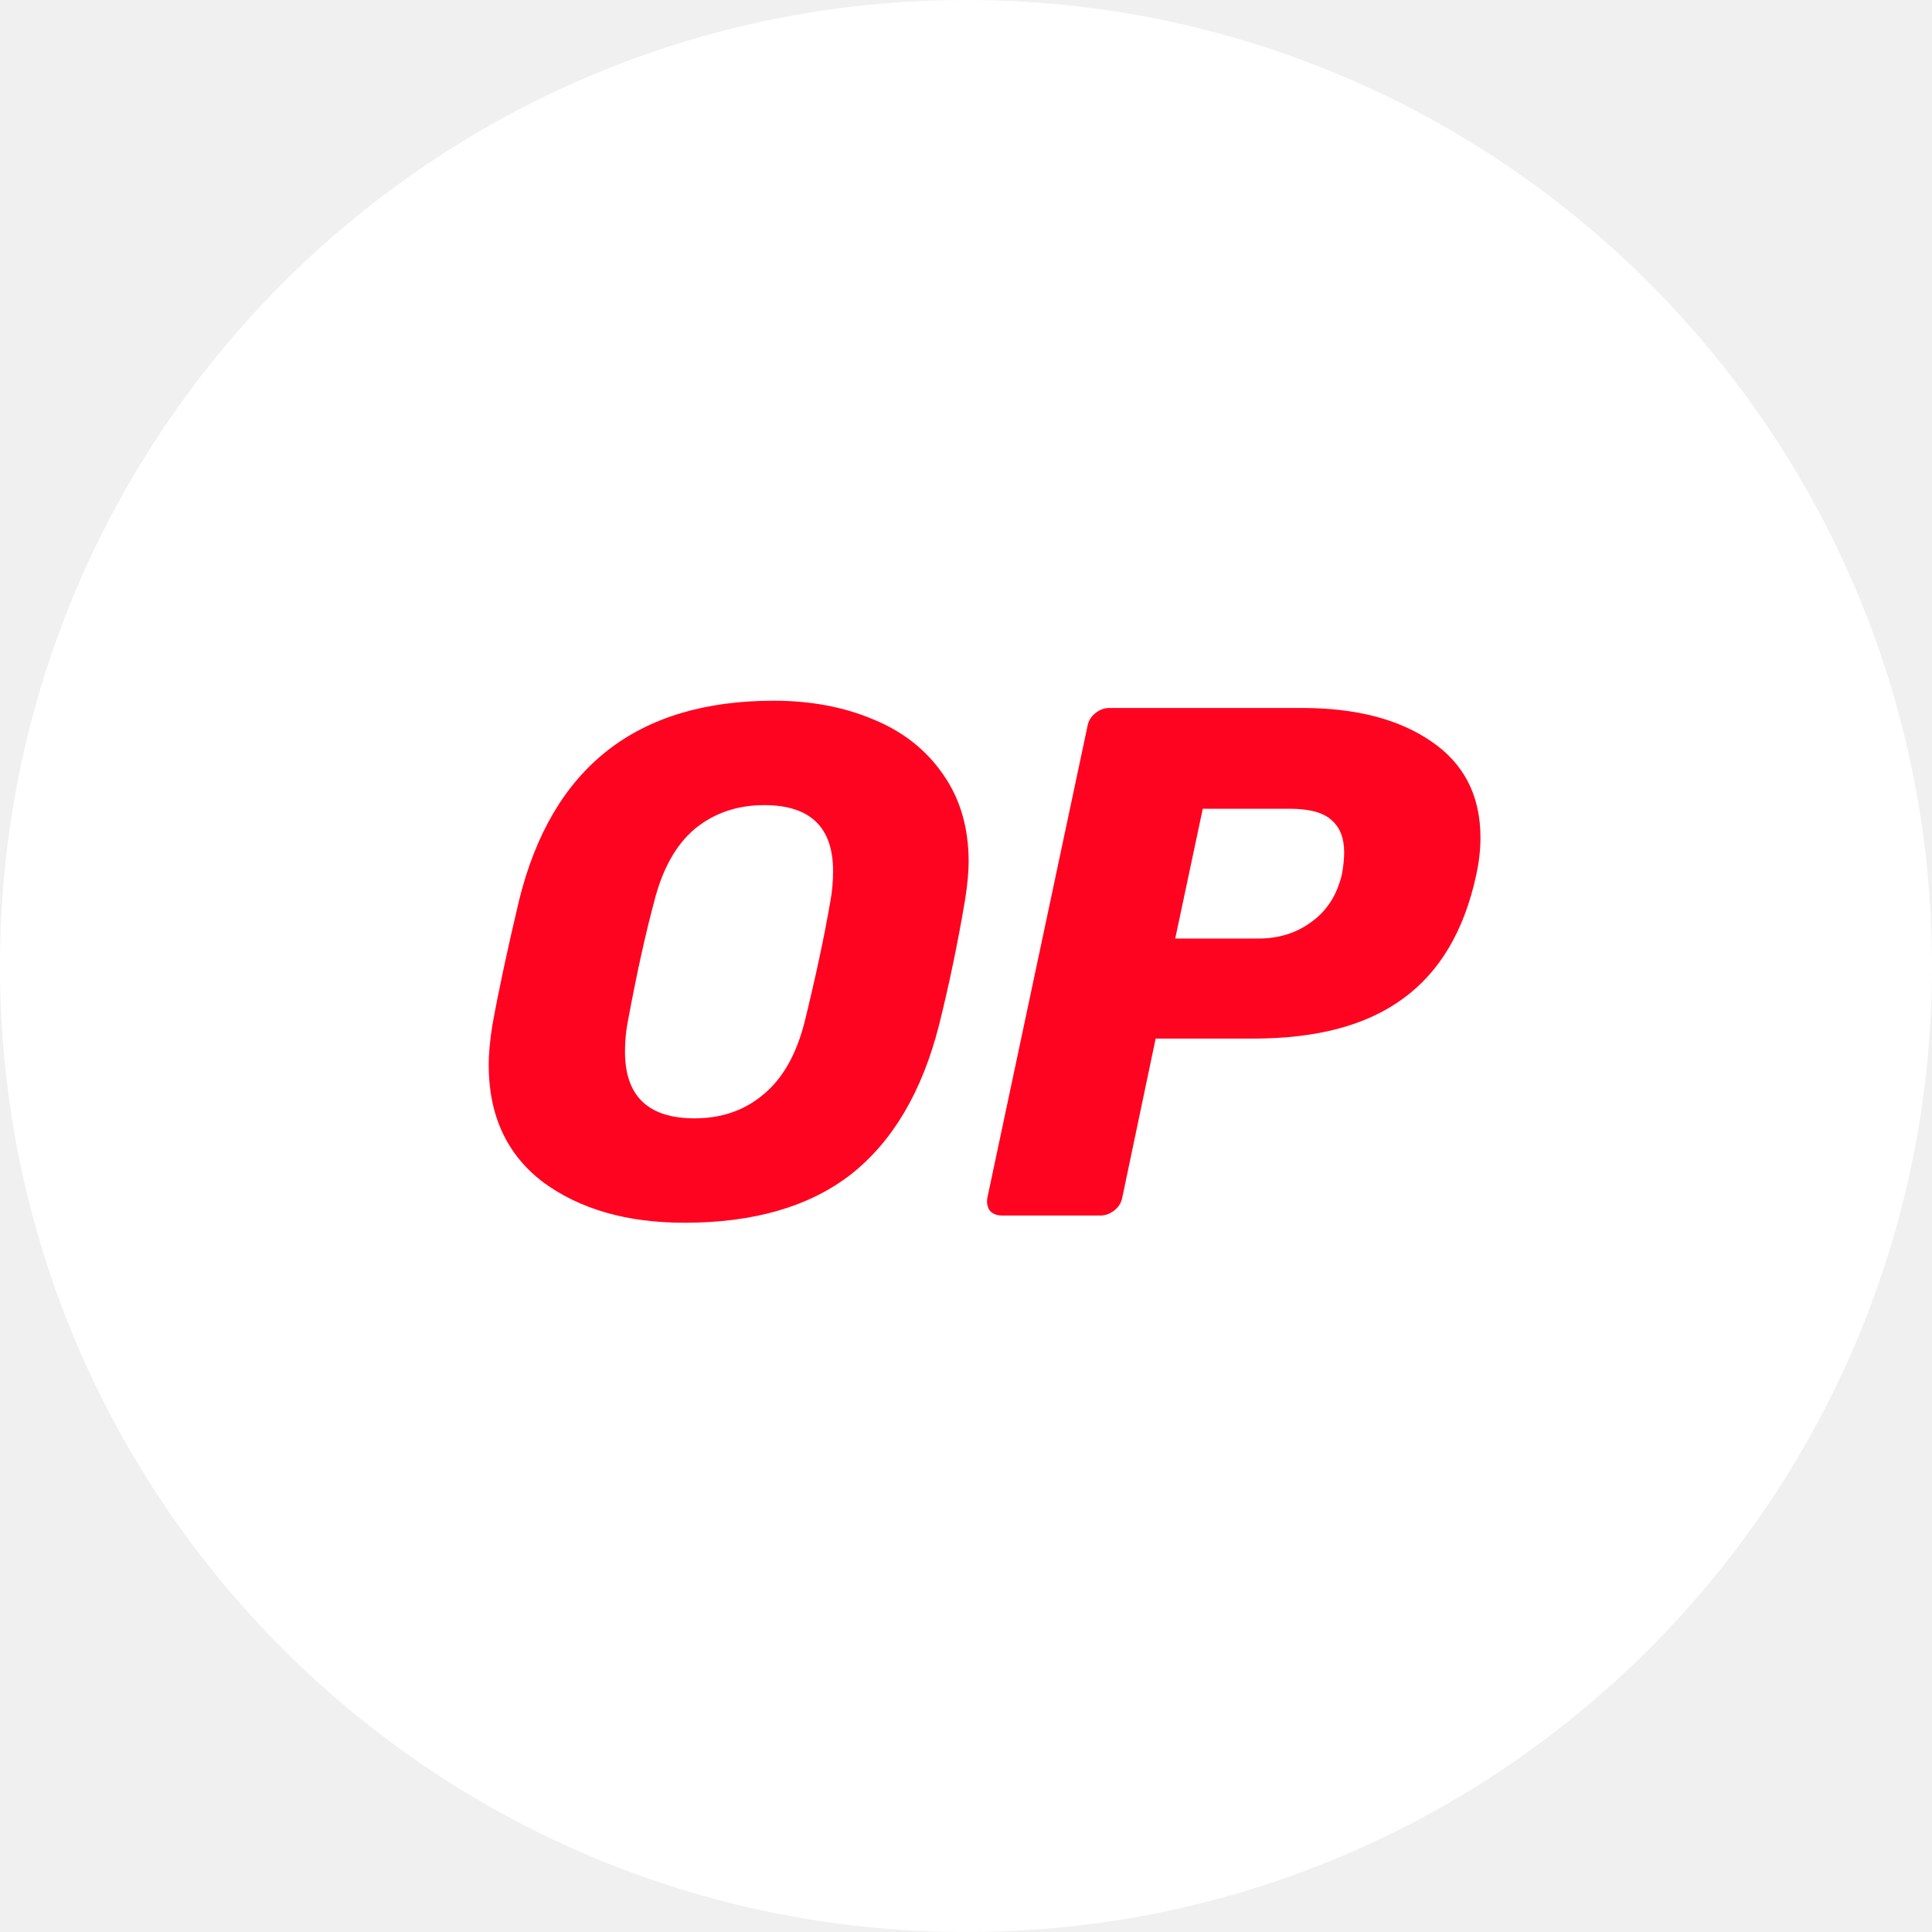
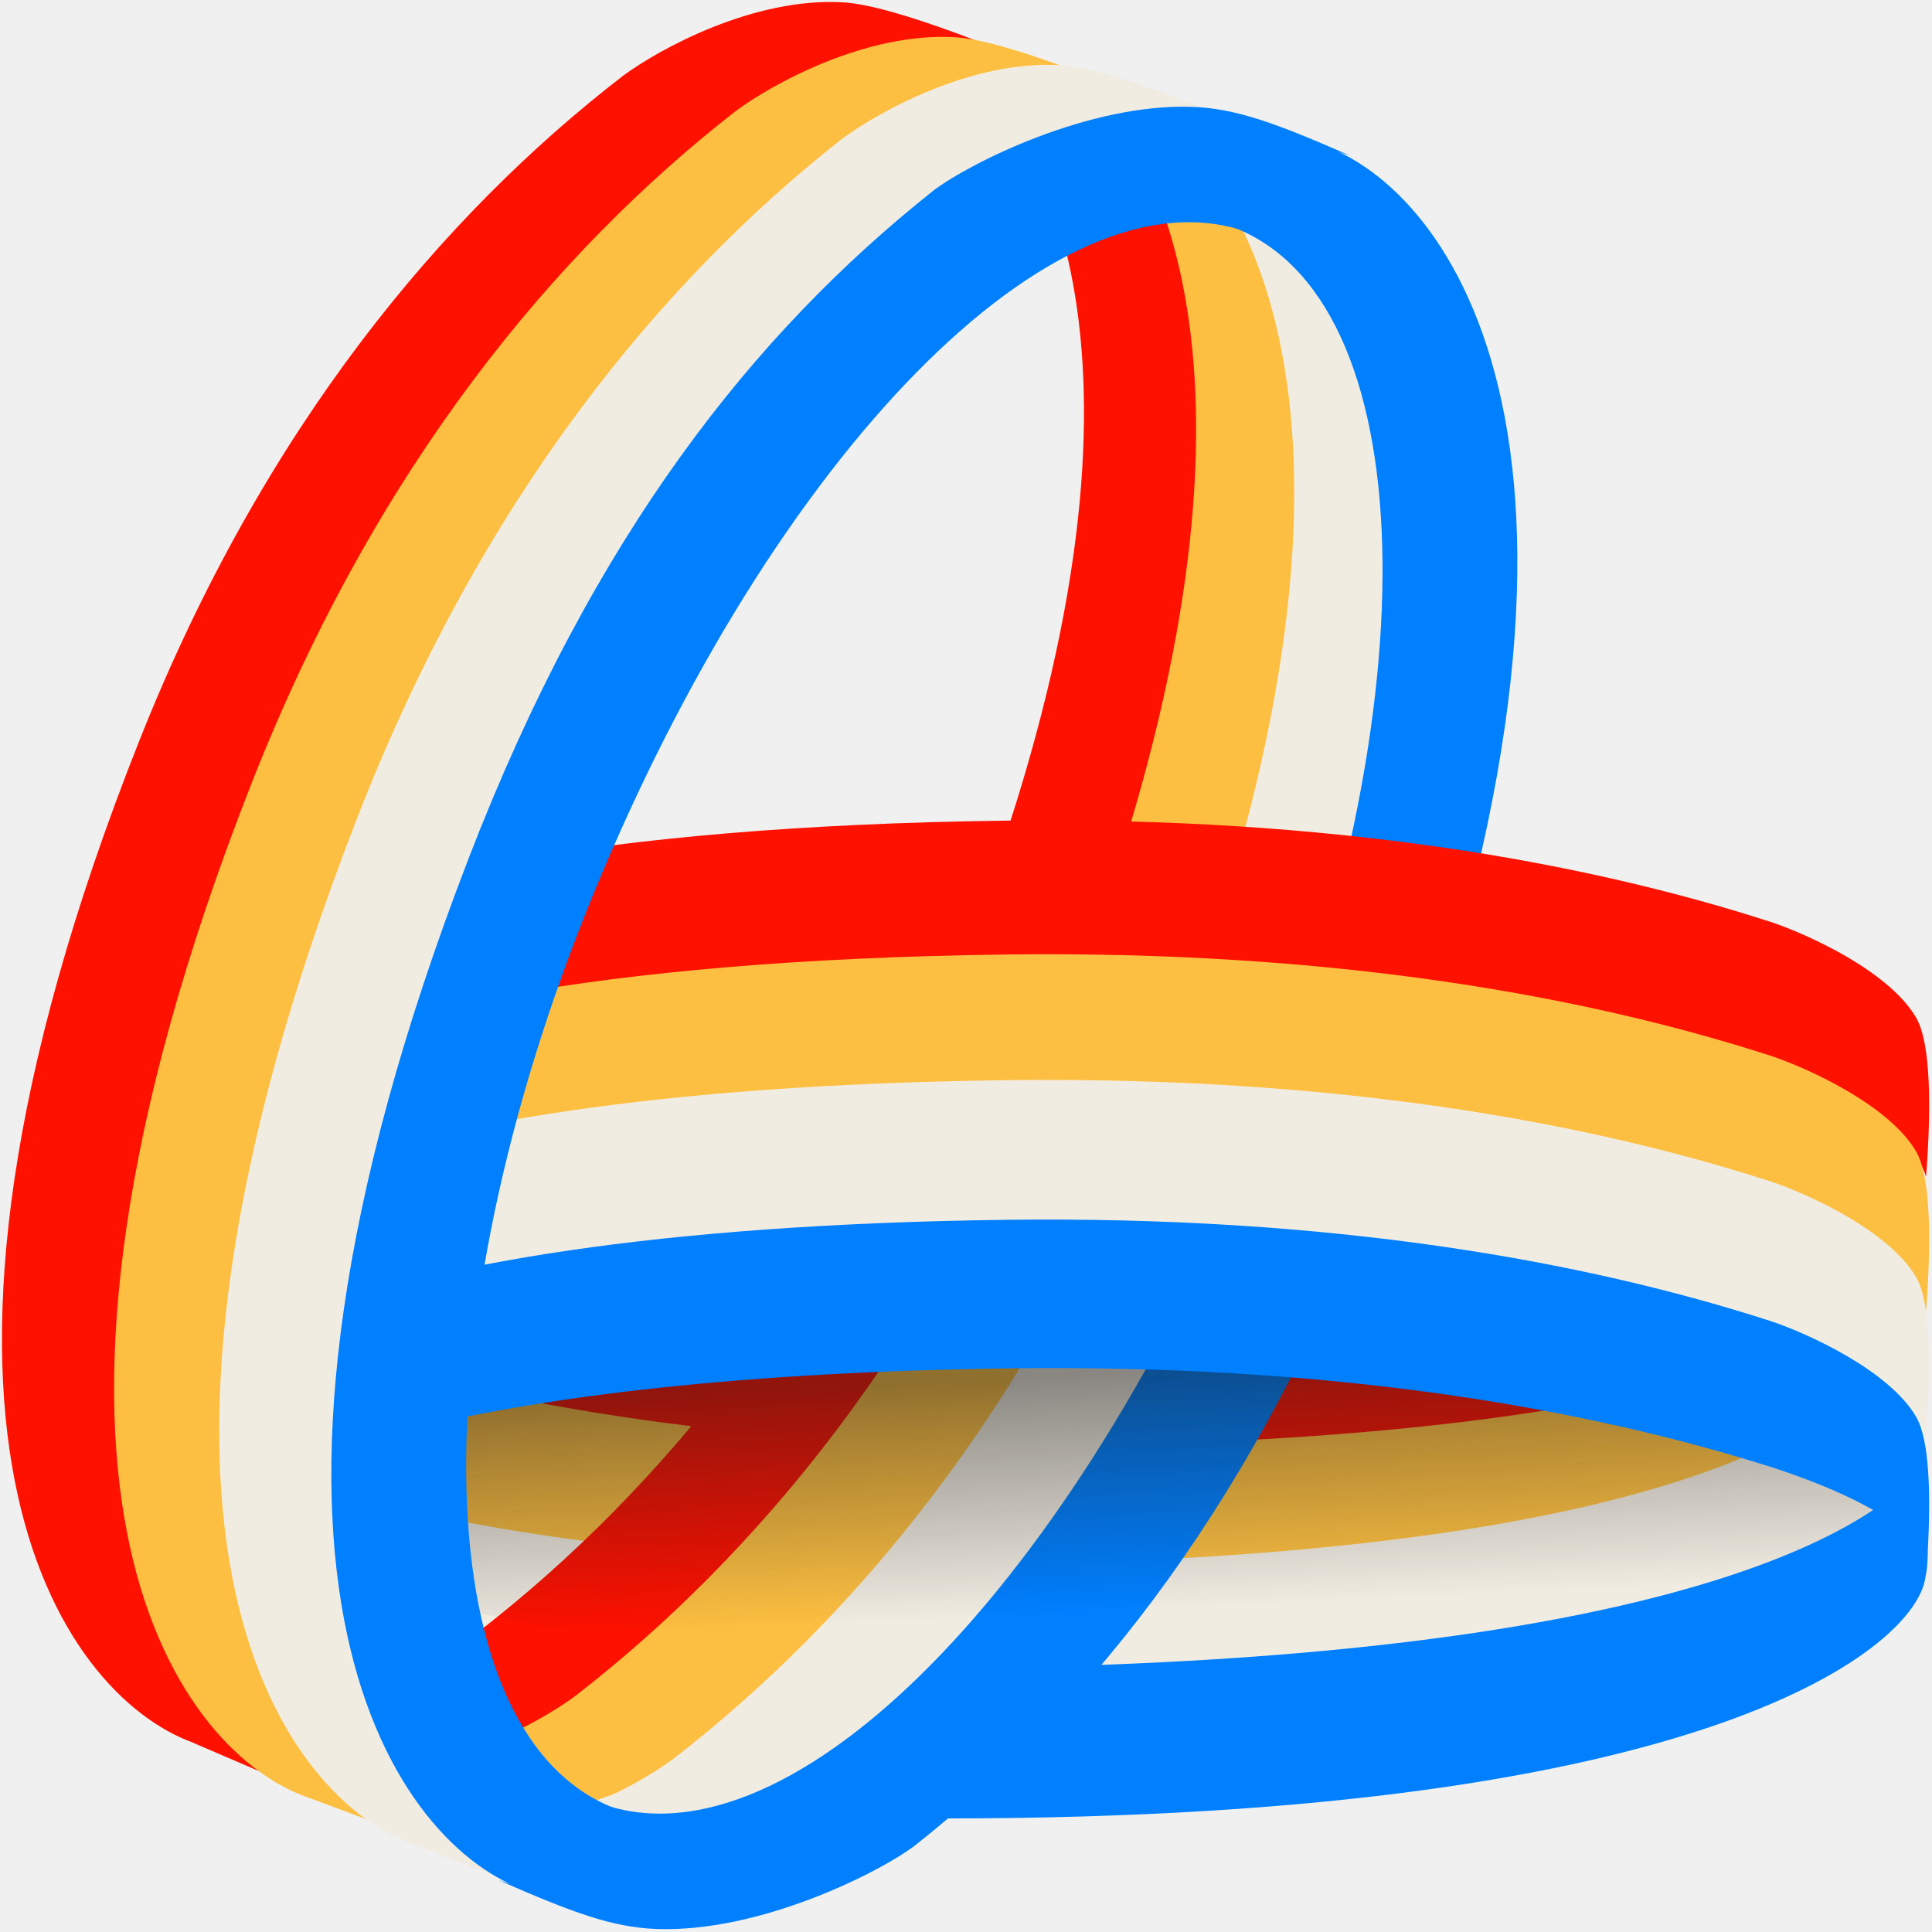
- <svg xmlns="http://www.w3.org/2000/svg" width="500" height="500" viewBox="0 0 500 500" fill="none">
-   <circle cx="250" cy="250" r="250" fill="white" />
-   <path d="M177.133 316.446C162.247 316.446 150.051 312.943 140.544 305.938C131.162 298.808 126.471 288.676 126.471 275.541C126.471 272.789 126.784 269.411 127.409 265.408C129.036 256.402 131.35 245.581 134.352 232.947C142.858 198.547 164.812 181.347 200.213 181.347C209.845 181.347 218.476 182.973 226.107 186.225C233.738 189.352 239.742 194.106 244.12 200.486C248.498 206.74 250.688 214.246 250.688 223.002C250.688 225.629 250.375 228.944 249.749 232.947C247.873 244.08 245.621 254.901 242.994 265.408C238.616 282.546 231.048 295.368 220.29 303.874C209.532 312.255 195.147 316.446 177.133 316.446ZM179.76 289.426C186.766 289.426 192.707 287.362 197.586 283.234C202.59 279.106 206.155 272.789 208.281 264.283C211.158 252.524 213.348 242.266 214.849 233.51C215.349 230.883 215.599 228.194 215.599 225.441C215.599 214.058 209.657 208.366 197.774 208.366C190.768 208.366 184.764 210.43 179.76 214.558C174.882 218.687 171.379 225.004 169.253 233.51C167.001 241.891 164.749 252.149 162.498 264.283C161.997 266.784 161.747 269.411 161.747 272.163C161.747 283.672 167.752 289.426 179.76 289.426Z" fill="#FF0420" />
-   <path d="M259.303 314.57C257.927 314.57 256.863 314.132 256.113 313.256C255.487 312.255 255.3 311.13 255.55 309.879L281.444 187.914C281.694 186.538 282.382 185.412 283.508 184.536C284.634 183.661 285.822 183.223 287.073 183.223H336.985C350.87 183.223 362.003 186.1 370.384 191.854C378.891 197.609 383.144 205.927 383.144 216.81C383.144 219.937 382.769 223.19 382.018 226.567C378.891 240.953 372.574 251.586 363.067 258.466C353.685 265.346 340.8 268.786 324.413 268.786H299.082L290.451 309.879C290.2 311.255 289.512 312.38 288.387 313.256C287.261 314.132 286.072 314.57 284.822 314.57H259.303ZM325.727 242.892C330.98 242.892 335.546 241.453 339.424 238.576C343.427 235.699 346.054 231.571 347.305 226.192C347.68 224.065 347.868 222.189 347.868 220.563C347.868 216.935 346.805 214.183 344.678 212.307C342.551 210.305 338.924 209.305 333.795 209.305H311.278L304.148 242.892H325.727Z" fill="#FF0420" />
+ <svg xmlns="http://www.w3.org/2000/svg" width="401" height="401" viewBox="0 0 401 401" fill="none">
+   <path d="M224.015 306.224C156.514 307.083 103.984 297.742 65.001 285.105C57.357 282.509 40.676 274.912 35.099 265.299C32.012 259.979 31.975 246.325 33.048 232.272C33.35 233.249 33.703 234.099 34.11 234.802C39.677 244.418 56.46 251.99 64.156 254.574C103.411 267.146 156.357 276.388 224.473 275.383C300.213 274.264 346.704 265.338 374.009 254.76C373.993 255.004 373.977 255.248 373.961 255.492C372.828 272.967 371.727 289.926 326.954 297.89C301.045 302.498 267.376 305.672 224.015 306.224Z" fill="#FF1100" />
+   <path d="M224.015 330.859C156.514 331.718 103.984 322.377 65.001 309.74C57.357 307.143 40.676 299.547 35.099 289.934C32.012 284.614 31.975 270.96 33.048 256.907C33.35 257.884 33.703 258.733 34.11 259.437C39.677 269.052 56.46 276.624 64.156 279.208C103.411 291.78 156.357 301.023 224.473 300.017C300.213 298.899 346.704 289.973 374.009 279.395C373.993 279.639 373.977 279.883 373.961 280.126C372.828 297.601 371.727 314.561 326.954 322.524C301.045 327.132 267.376 330.307 224.015 330.859Z" fill="#FDBF41" />
+   <path d="M390.082 305.733C390.709 321.539 355.175 353.62 208.014 355.494C140.513 356.353 87.983 347.011 49 334.375C41.356 331.778 24.675 324.182 19.097 314.569C16.011 309.249 15.974 295.595 17.047 281.542C17.349 282.519 17.701 283.368 18.109 284.071C23.675 293.687 40.459 301.259 48.155 303.843C87.41 316.415 140.355 325.658 208.471 324.652C325.756 322.92 372.904 302.468 387.281 286.147L390.082 305.733Z" fill="#F1ECE2" />
+   <path d="M213.204 17.234C240.356 26.947 280.55 80.645 224.113 217.736C198.226 280.617 161.046 323.034 123.747 350.798C116.232 356.165 96.547 366.62 77.928 365.51C70.64 365.076 56.874 360.516 41.131 354.296C44.781 355.258 47.888 355.856 50.291 356.001C68.91 357.122 88.595 346.557 96.11 341.134C133.409 313.077 170.589 270.212 196.476 206.667C243.072 92.288 223.799 35.353 200.379 13.45L213.204 17.234Z" fill="#FF1100" />
+   <path d="M236.478 18.794C263.63 28.787 303.825 84.032 247.387 225.071C221.5 289.764 184.32 333.403 147.022 361.967C139.506 367.488 119.821 378.244 101.202 377.102C93.914 376.655 80.147 371.965 64.403 365.565C68.054 366.555 71.162 367.17 73.566 367.319C92.184 368.473 111.869 357.603 119.385 352.024C156.683 323.159 193.863 279.059 219.75 213.683C266.346 96.01 247.073 37.435 223.654 14.902L236.478 18.794Z" fill="#FDBF41" />
+   <path d="M256.843 31.836C283.995 41.828 324.19 97.074 267.752 238.113C241.865 302.806 204.685 346.445 167.387 375.009C159.871 380.53 140.186 391.286 121.567 390.144C114.279 389.697 100.512 385.006 84.768 378.607C88.419 379.596 91.527 380.212 93.93 380.361C112.549 381.515 132.234 370.645 139.75 365.066C177.048 336.2 214.228 292.101 240.115 226.725C286.711 109.052 267.438 50.477 244.019 27.943L256.843 31.836Z" fill="#F1ECE2" />
+   <path d="M286.421 244.446C342.859 98.183 302.664 40.893 275.512 30.53L262.688 26.494C262.934 26.739 263.179 26.988 263.424 27.241C243.73 24.017 216.748 37.39 191.297 62.991C187.66 66.614 203.598 60.648 208.752 55.513C221.116 45.369 239.613 40.292 256.997 47.584C296.224 64.038 297.037 150.696 258.814 241.14C220.591 331.584 162.17 390.115 122.943 373.661C117.699 371.461 112.215 367.346 107.659 364.18C97.132 354.781 92.386 342.228 92.386 309.837L92.386 349.8C89.624 345.693 87.294 341.089 85.479 335.922C85.112 327.227 79.294 312.736 77.502 327.952C78.855 361.15 93.253 380.446 112.689 391.966L112.599 391.96C111.871 391.913 111.309 391.897 110.824 391.883C108.967 391.83 108.216 391.808 103.443 390.226C118.684 396.91 127.027 400.02 136.171 400.37C157.589 401.191 182.475 388.706 189.991 382.981C227.289 353.359 260.534 311.534 286.421 244.446Z" fill="#007FFF" />
+   <path d="M208.806 170.329C276.306 169.47 328.836 178.812 367.82 191.448C375.463 194.045 392.145 201.641 397.722 211.254C400.809 216.574 400.845 230.229 399.773 244.281C399.471 243.304 399.118 242.455 398.711 241.752C393.144 232.136 376.36 224.564 368.664 221.98C329.409 209.408 276.464 200.165 208.348 201.171C132.607 202.289 86.116 211.215 58.812 221.794C58.828 221.55 58.843 221.306 58.859 221.062C59.993 203.587 61.093 186.627 105.867 178.664C131.775 174.056 165.445 170.881 208.806 170.329Z" fill="#FF1100" />
+   <path d="M208.806 198.114C276.306 197.255 328.836 206.597 367.82 219.233C375.463 221.83 392.145 229.426 397.722 239.039C400.809 244.359 400.845 258.013 399.773 272.066C399.471 271.089 399.118 270.24 398.711 269.537C393.144 259.921 376.36 252.349 368.664 249.765C329.409 237.193 276.464 227.95 208.348 228.956C132.607 230.074 86.116 239 58.812 249.579C58.828 249.335 58.843 249.091 58.859 248.847C59.993 231.372 61.093 214.412 105.867 206.449C131.775 201.841 165.445 198.666 208.806 198.114Z" fill="#FDBF41" />
+   <path opacity="0.48" d="M389.741 314.927C390.403 314.397 390.403 314.342 389.741 313.812C388.205 312.548 386.562 311.447 384.88 310.4C379.265 306.907 373.265 304.243 367.12 301.932C365.716 301.402 364.352 300.763 362.855 300.491C362.445 300.015 361.835 299.974 361.306 299.798C355.571 297.84 349.73 296.236 343.876 294.7C343.386 294.66 342.909 294.551 342.485 294.306C339.744 293.694 337.002 293.069 334.274 292.458C329.201 291.329 324.102 290.351 318.99 289.467C315.202 288.815 311.401 288.203 307.6 287.618C304.633 287.17 301.666 286.708 298.673 286.49C298.183 286.409 297.693 286.313 297.19 286.245C286.713 284.927 276.224 283.935 265.695 283.187C258.821 282.711 251.947 282.331 245.06 282.059C236.067 281.705 227.061 281.542 218.055 281.542C206.89 281.542 195.738 281.828 184.599 282.385C171.726 283.024 158.879 284.03 146.071 285.498C143.979 285.743 141.86 285.878 139.794 286.341C139.37 286.218 138.959 286.341 138.535 286.381C129.41 287.537 120.324 288.964 111.292 290.718C105.955 291.751 100.644 292.892 95.372 294.184L95.266 294.361C95.266 294.361 93.902 314.505 96.922 334.175C102.127 335.439 107.358 336.567 112.603 337.573C117.292 338.47 121.993 339.326 126.721 340.02C133.344 340.998 139.979 341.991 146.641 342.697C153.117 343.391 159.581 344.111 166.07 344.6C169.911 344.886 173.739 345.226 177.58 345.457C183.262 345.797 188.957 346.082 194.639 346.286C199.83 346.476 205.022 346.626 210.214 346.694C218.518 346.802 226.836 346.762 235.14 346.585C243.139 346.408 251.139 346.096 259.125 345.633C268.648 345.09 278.157 344.315 287.654 343.309C302.13 341.773 316.526 339.707 330.791 336.784C343.253 334.229 355.571 331.102 367.517 326.59C372.722 324.632 377.821 322.389 382.669 319.616C385.132 318.216 387.516 316.694 389.741 314.913V314.927Z" fill="url(#paint0_linear_711_1479)" />
+   <path d="M26.739 273.96C26.111 258.153 61.646 226.072 208.807 224.199C276.307 223.339 328.837 232.681 367.821 245.318C375.464 247.914 392.146 255.51 397.723 265.123C400.81 270.443 400.846 284.098 399.774 298.15C399.472 297.173 399.119 296.324 398.712 295.621C393.145 286.005 376.361 278.433 368.665 275.849C329.41 263.277 276.465 254.034 208.349 255.04C91.065 256.772 43.917 277.225 29.539 293.545L26.739 273.96Z" fill="#F1ECE2" />
+   <path d="M26.739 302.943C26.111 287.136 61.646 255.055 208.807 253.182C276.307 252.322 328.837 261.664 367.821 274.301C375.464 276.897 392.146 284.493 397.723 294.107C400.504 298.899 400.809 310.457 400.058 322.976C394.094 313.683 376.206 307.362 368.669 304.831C329.414 292.259 276.469 283.017 208.353 284.022C91.06 285.754 43.914 306.21 29.54 322.531L26.739 302.943Z" fill="#007FFF" />
+   <path d="M39.832 361.614C12.68 351.543 -27.515 295.864 28.923 153.718C54.81 88.517 91.99 44.536 129.289 15.748C136.804 10.184 156.489 -0.657 175.108 0.494C185.634 1.144 209.673 10.716 233.663 21.513C231.195 21.769 228.812 22.032 226.538 22.282C218.29 23.191 211.464 23.943 207.108 23.678C188.49 22.548 168.805 33.193 161.289 38.657C123.991 66.924 86.811 110.109 60.924 174.13C14.039 290.079 33.843 347.435 57.456 369.199L39.832 361.614Z" fill="#FF1100" />
+   <path d="M63.106 372.781C35.954 362.601 -4.241 306.318 52.197 162.628C78.084 96.719 115.264 52.26 152.562 23.16C160.078 17.535 179.763 6.577 198.381 7.74C206.509 8.248 222.693 14.132 240.69 21.812C233.97 19.558 228.379 18.125 224.564 17.885C205.945 16.713 186.26 27.75 178.745 33.415C141.446 62.724 104.266 107.501 78.379 173.882C21.942 318.6 63.441 373.453 90.593 383.707L113.866 391.677L63.106 372.781Z" fill="#FDBF41" />
+   <path d="M84.922 382.499C57.77 372.21 17.576 315.322 74.013 170.089C99.9 103.472 137.08 58.536 174.379 29.122C181.894 23.437 201.579 12.361 220.198 13.537C228.61 14.068 245.653 20.421 264.404 28.582C258.064 26.558 252.787 25.279 249.139 25.044C230.521 23.843 210.985 33.794 203.47 39.6C166.171 69.638 128.992 115.529 103.105 183.562C54.915 310.206 88.312 372.296 112.409 393.126L84.922 382.499Z" fill="#F1ECE2" />
+   <path d="M97.287 178.109C40.849 324.371 81.044 381.661 108.196 392.024L121.019 396.06C120.774 395.815 120.529 395.566 120.284 395.313C139.978 398.537 166.96 385.164 192.411 359.563C196.047 355.94 180.11 361.907 174.956 367.041C162.592 377.185 144.095 382.262 126.71 374.97C87.484 358.516 86.67 271.858 124.893 181.414C163.116 90.97 221.538 32.439 260.765 48.893C266.008 51.093 271.493 55.208 276.049 58.374C286.576 67.773 291.322 80.326 291.322 112.717V72.754C294.084 76.861 296.414 81.465 298.229 86.632C298.595 95.327 304.413 109.818 306.205 94.602C304.853 61.404 290.455 42.108 271.019 30.588L271.109 30.594C271.837 30.641 272.399 30.657 272.884 30.671C274.74 30.725 275.492 30.746 280.264 32.328C265.024 25.644 256.681 22.535 247.536 22.184C226.118 21.363 201.232 33.848 193.717 39.573C156.418 69.195 123.174 111.02 97.287 178.109Z" fill="#007FFF" />
+   <path d="M220.561 345.816C334.388 342.554 381.873 322.568 397.492 306.29L398.979 319.929L399.691 319.22C400.158 320.77 400.325 324.272 399.615 327.501C397.627 341.399 356.266 377.428 196.051 377.428C190.201 377.428 184.628 377.361 179.323 377.23C191.26 366.599 201.44 356.152 210.168 346.035C213.593 345.989 217.057 345.916 220.561 345.816Z" fill="#007FFF" />
+   <defs>
+     <linearGradient id="paint0_linear_711_1479" x1="253.508" y1="274.297" x2="256.256" y2="335.168" gradientUnits="userSpaceOnUse">
+       <stop offset="0.16" stop-color="#191919" />
+       <stop offset="0.97" stop-color="#191919" stop-opacity="0" />
+     </linearGradient>
+   </defs>
</svg>
